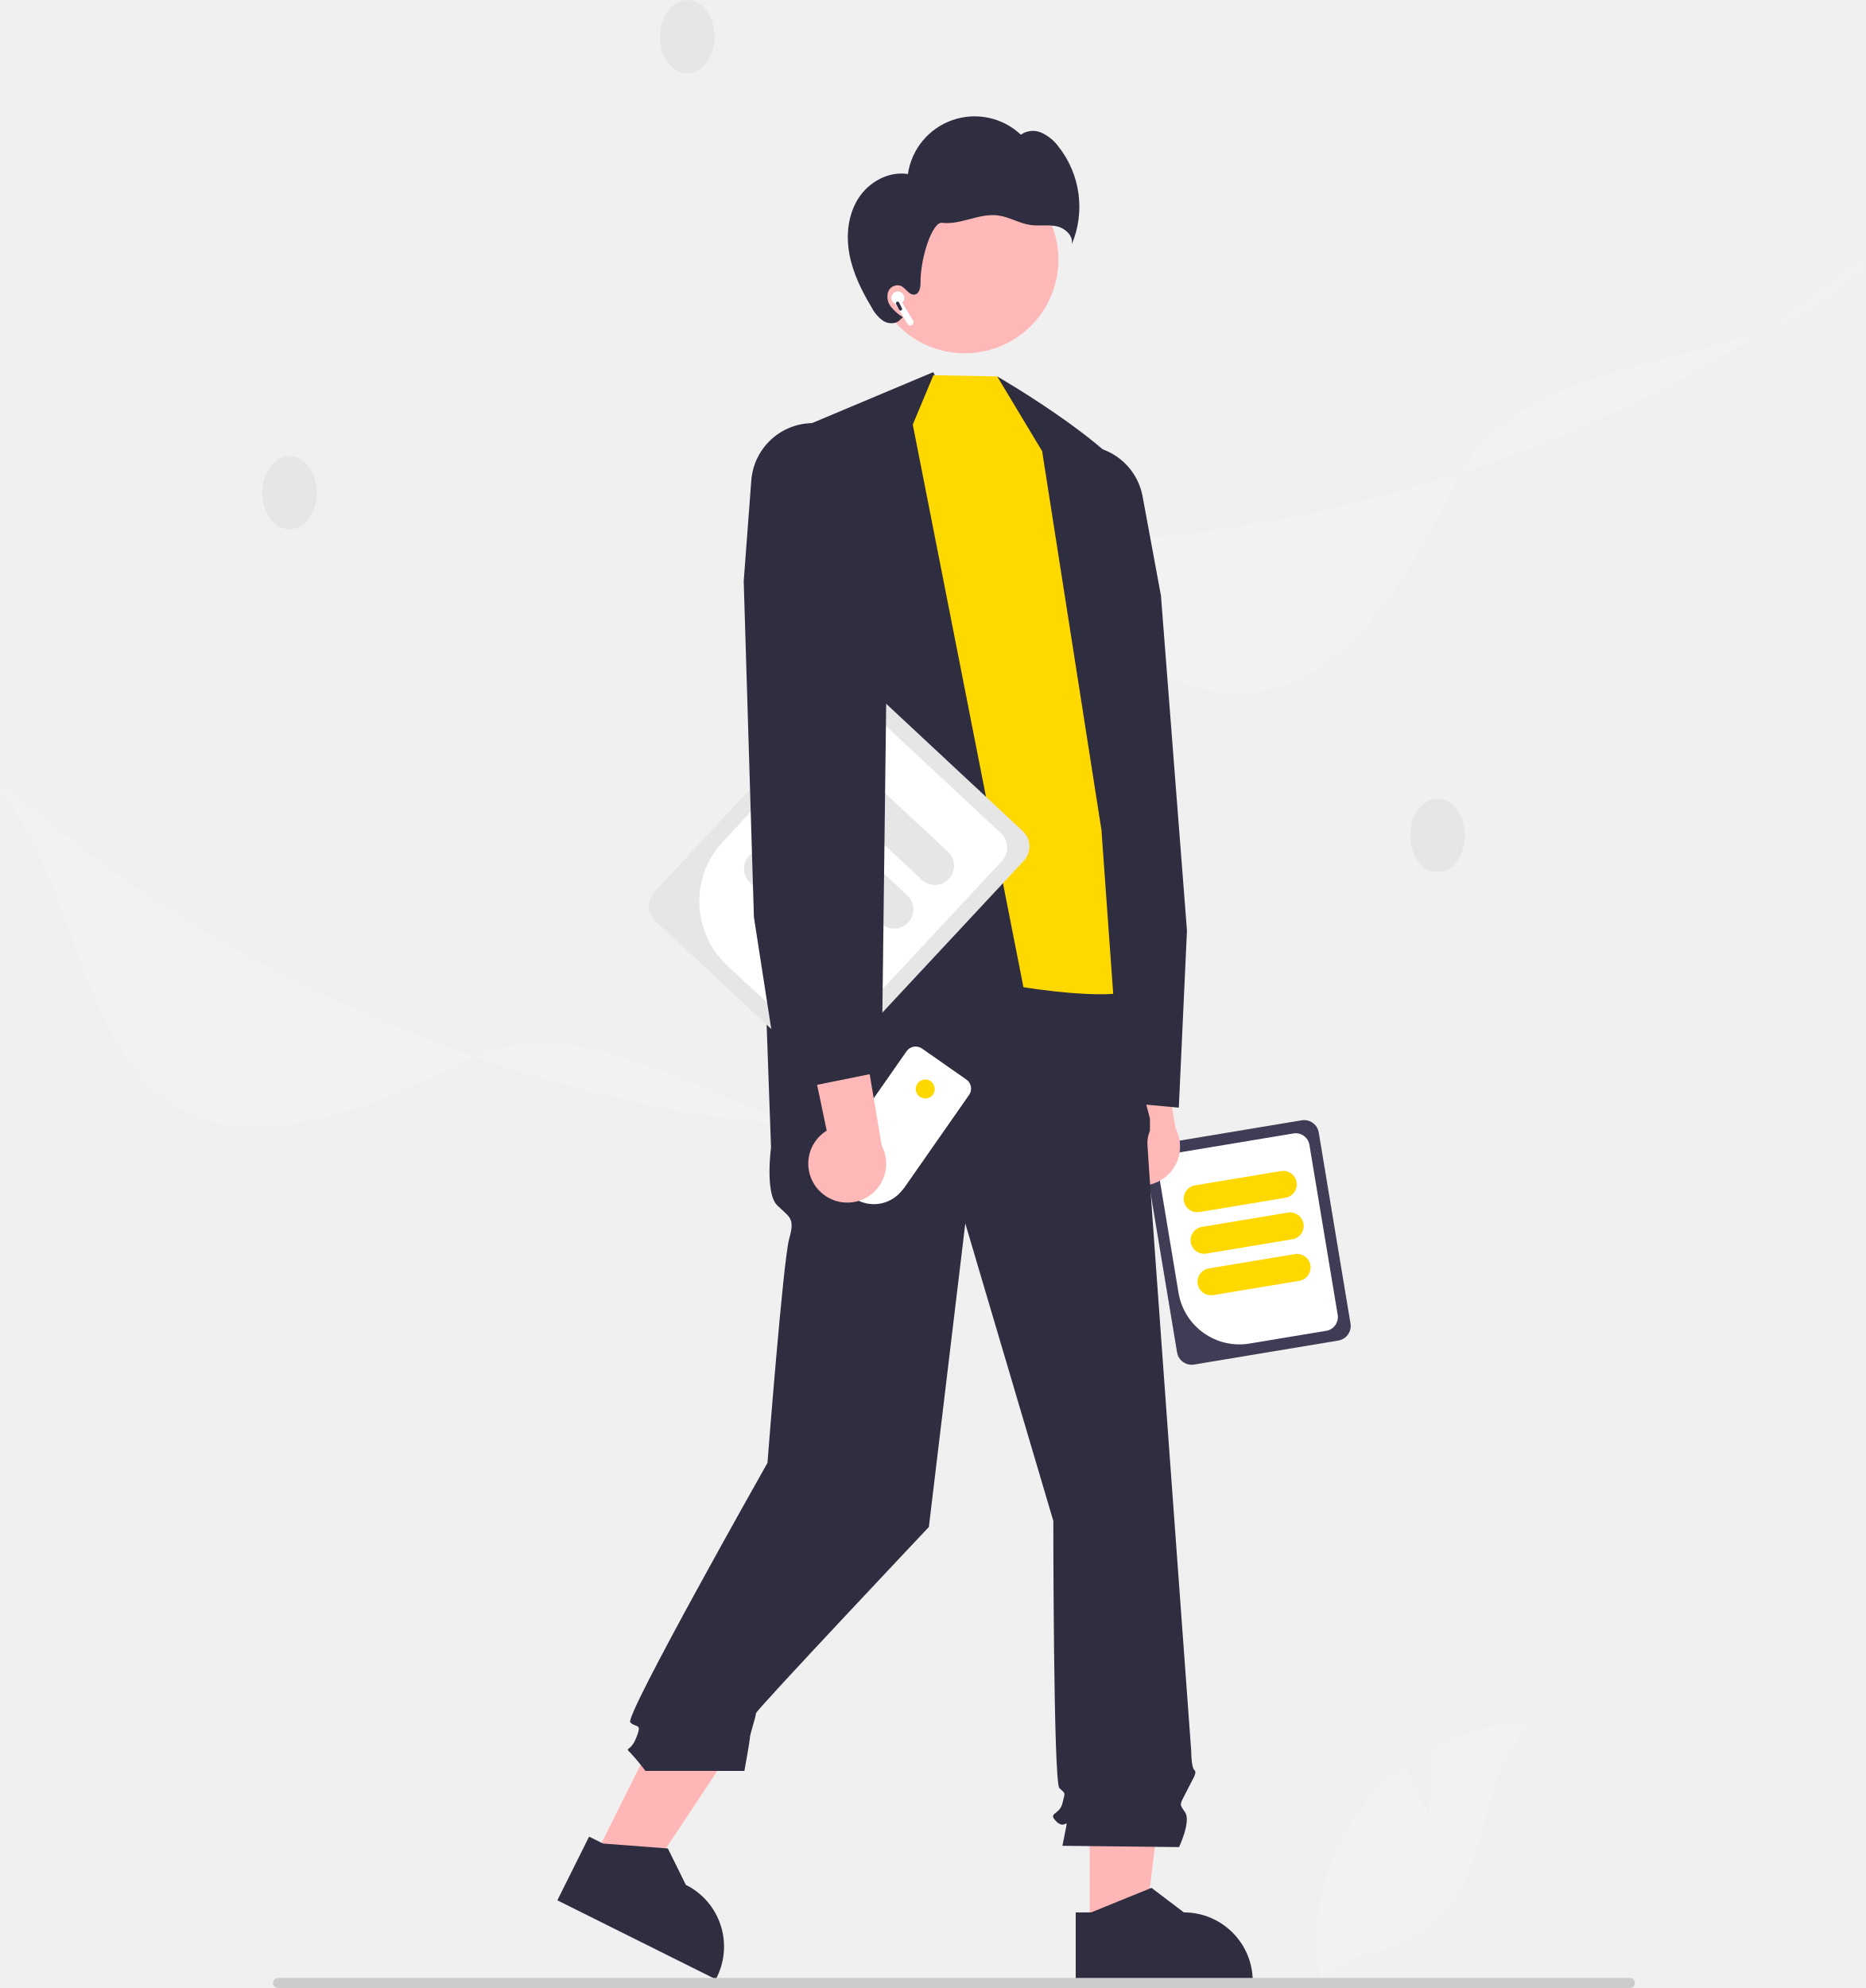
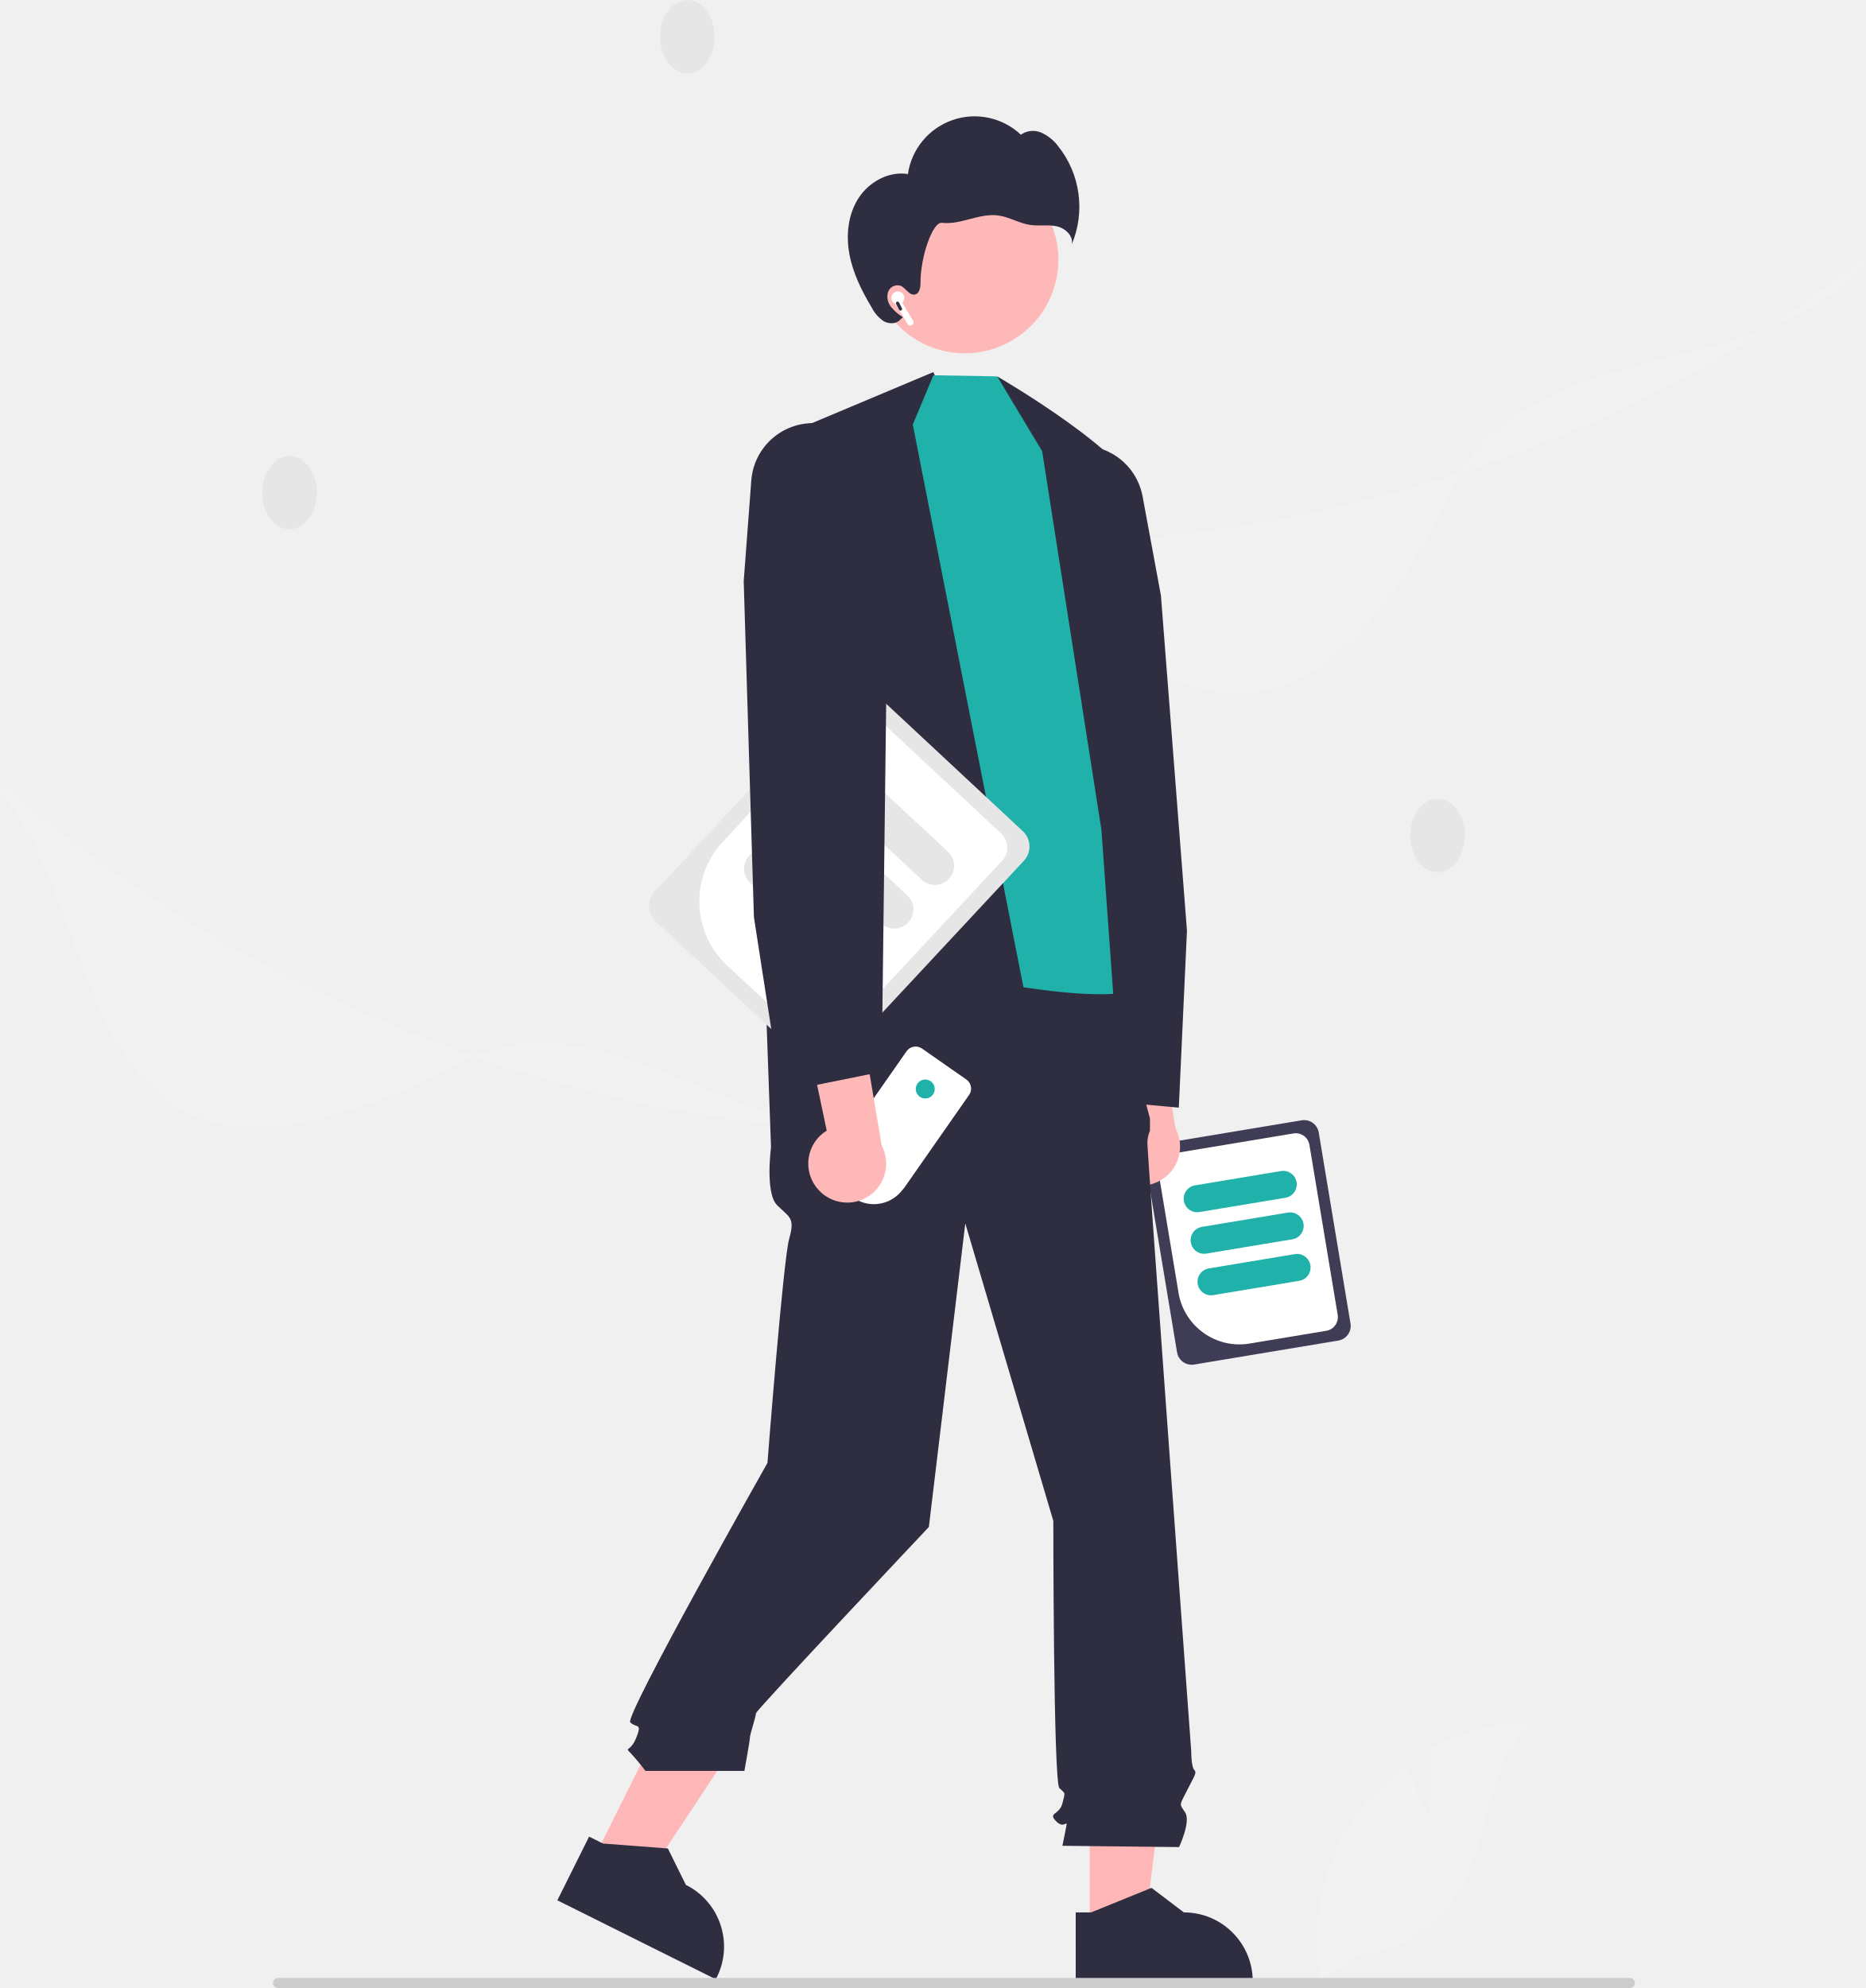
<svg xmlns="http://www.w3.org/2000/svg" data-name="Layer 1" width="577.009" height="614.651" viewBox="0 0 577.009 614.651">
  <path d="M582.477,494.539c-40.413,0-86.857-44.846-127.949-23.539-124.415,64.514-107.289-43.44-143.032-83.589l1.173-2.354c39.439,35.363,88.679,64.135,142.399,83.205,48.546,17.235,97.455,25.22,141.423,23.113l.076,2.829Q589.602,494.541,582.477,494.539Z" transform="translate(-311.4957 -142.6747)" fill="#f2f2f2" />
  <path d="M877.474,233.885c-32.216,24.4-96.316,16.691-116.208,58.487-60.228,126.545-111.754,30.148-164.488,19.724l-.486-2.585c52.79,4.378,109.414-2.415,163.751-19.648,49.104-15.571,92.915-38.736,126.692-66.962l1.769,2.209Q883.155,229.584,877.474,233.885Z" transform="translate(-311.4957 -142.6747)" fill="#f2f2f2" />
  <ellipse cx="89.545" cy="152.327" rx="8.447" ry="11.327" fill="#e6e6e6" />
  <ellipse cx="444.545" cy="258.327" rx="8.447" ry="11.327" fill="#e6e6e6" />
  <ellipse cx="212.545" cy="11.327" rx="8.447" ry="11.327" fill="#e6e6e6" />
  <path d="M675.485,560.806l-9.823-59.076a4.577,4.577,0,0,1,3.76-5.26l44.615-7.419a4.577,4.577,0,0,1,5.26,3.76l9.824,59.076a4.577,4.577,0,0,1-3.76,5.26l-44.615,7.419A4.577,4.577,0,0,1,675.485,560.806Z" transform="translate(-311.4957 -142.6747)" fill="#3f3d56" />
  <path d="M675.94,542.393l-6.315-37.979a4.286,4.286,0,0,1,3.521-4.926l38.343-6.376a4.287,4.287,0,0,1,4.926,3.521l8.742,52.569a4.287,4.287,0,0,1-3.522,4.926l-23.753,3.95A19.094,19.094,0,0,1,675.94,542.393Z" transform="translate(-311.4957 -142.6747)" fill="#fff" />
-   <path d="M677.595,513.979a4.189,4.189,0,0,1,3.441-4.814l26.598-4.423a4.184,4.184,0,1,1,1.373,8.255l-26.598,4.423A4.189,4.189,0,0,1,677.595,513.979Z" transform="translate(-311.4957 -142.6747)" fill="#ffd800" />
-   <path d="M679.73,526.819a4.189,4.189,0,0,1,3.441-4.814l26.598-4.423a4.184,4.184,0,1,1,1.373,8.255l-26.598,4.423A4.189,4.189,0,0,1,679.73,526.819Z" transform="translate(-311.4957 -142.6747)" fill="#ffd800" />
-   <path d="M681.865,539.66a4.189,4.189,0,0,1,3.441-4.814l26.598-4.423a4.184,4.184,0,1,1,1.373,8.255l-26.598,4.423A4.189,4.189,0,0,1,681.865,539.66Z" transform="translate(-311.4957 -142.6747)" fill="#ffd800" />
+   <path d="M677.595,513.979a4.189,4.189,0,0,1,3.441-4.814l26.598-4.423a4.184,4.184,0,1,1,1.373,8.255l-26.598,4.423A4.189,4.189,0,0,1,677.595,513.979Z" transform="translate(-311.4957 -142.6747)" fill="#20b2aa" />
+   <path d="M679.73,526.819a4.189,4.189,0,0,1,3.441-4.814l26.598-4.423a4.184,4.184,0,1,1,1.373,8.255l-26.598,4.423A4.189,4.189,0,0,1,679.73,526.819Z" transform="translate(-311.4957 -142.6747)" fill="#20b2aa" />
+   <path d="M681.865,539.66a4.189,4.189,0,0,1,3.441-4.814l26.598-4.423a4.184,4.184,0,1,1,1.373,8.255l-26.598,4.423A4.189,4.189,0,0,1,681.865,539.66Z" transform="translate(-311.4957 -142.6747)" fill="#20b2aa" />
  <path d="M655.34,505.125a11.967,11.967,0,0,1,2.691-18.151L642.469,412.873l20.626,7.93,11.941,70.792a12.031,12.031,0,0,1-19.696,13.529Z" transform="translate(-311.4957 -142.6747)" fill="#ffb8b8" />
  <polygon points="336.978 596.816 353.955 596.815 362.032 531.329 336.975 531.33 336.978 596.816" fill="#ffb6b6" />
  <path d="M644.143,733.947l4.779-0,18.657-7.587,10,7.586h.001a21.309,21.309,0,0,1,21.308,21.307v.692l-54.743.002Z" transform="translate(-311.4957 -142.6747)" fill="#2f2e41" />
  <polygon points="183.573 574.742 198.768 582.315 235.209 527.31 212.783 516.133 183.573 574.742" fill="#ffb6b6" />
  <path d="M493.665,710.524l4.277,2.132,20.082,1.532L523.59,725.438l.001.001a21.309,21.309,0,0,1,9.565,28.575l-.309.62L483.852,730.215Z" transform="translate(-311.4957 -142.6747)" fill="#2f2e41" />
  <path d="M655.995,442.078l-107.949,2.816,1.877,52.567s-1.877,14.08,1.877,17.835,5.632,3.755,3.755,10.326-6.731,69.353-6.731,69.353-44.305,78.339-42.428,80.217,3.755,0,1.877,4.693-3.755,2.816-1.877,4.693a69.136,69.136,0,0,1,4.693,5.632h30.598s1.711-9.387,1.711-10.326,1.877-6.571,1.877-7.51,53.459-57.578,53.459-57.578l11.264-93.869,27.222,91.991s0,80.727,1.877,82.605,1.877.939.939,4.693-4.693,2.816-1.877,5.632,3.755-1.877,2.816,2.816l-.939,4.693,36.064.403s3.755-7.912,1.877-10.728-1.765-2.047.526-6.656,3.229-5.547,2.29-6.486-.939-5.931-.939-5.931S666.321,499.338,666.321,496.522a9.363,9.363,0,0,1,.78-4.223v-3.822L663.505,474.932Z" transform="translate(-311.4957 -142.6747)" fill="#2f2e41" />
  <path d="M753.306,704.211l.931-20.943a67.64,67.64,0,0,1,31.55-7.986c-15.153,12.389-13.259,36.269-23.532,52.929A40.686,40.686,0,0,1,732.42,747.012l-12.68,7.764a68.176,68.176,0,0,1,14.37-55.246A65.855,65.855,0,0,1,746.212,688.284C749.249,696.292,753.306,704.211,753.306,704.211Z" transform="translate(-311.4957 -142.6747)" fill="#f2f2f2" />
  <polygon points="288.604 115.052 342.675 224.404 332.096 357.116 263.002 350.803 250.612 131.022 288.604 115.052" fill="#2f2e41" />
  <path d="M676.025,485.14l-31.596-2.888-.049-.401L623.177,306.291l4.745-13.156a19.265,19.265,0,0,1,14.414-12.327V280.808a19.181,19.181,0,0,1,22.488,15.343l5.674,30.649,8.05,103.603Z" transform="translate(-311.4957 -142.6747)" fill="#2f2e41" />
-   <path d="M593.763,273.943l6.372-15.246,19.722.346,20.565,29.09,21.585,90.773s7.753,66.31,0,69.81-34.029-.822-34.029-.822Z" transform="translate(-311.4957 -142.6747)" fill="#ffd800" />
+   <path d="M593.763,273.943l6.372-15.246,19.722.346,20.565,29.09,21.585,90.773s7.753,66.31,0,69.81-34.029-.822-34.029-.822Z" transform="translate(-311.4957 -142.6747)" fill="#20b2aa" />
  <path d="M619.857,259.044s42.483,24.558,44.145,37.377,7.225,169.719,7.225,169.719l-15.023-9.708-4.106-57.184L633.762,282.169Z" transform="translate(-311.4957 -142.6747)" fill="#2f2e41" />
  <circle cx="298.333" cy="80.273" r="28.954" fill="#ffb8b8" />
  <path d="M576.987,203.923c3.251-5.03,9.352-8.382,15.267-7.44a20.848,20.848,0,0,1,34.932-12.16,6.483,6.483,0,0,1,6.34-.634,13.367,13.367,0,0,1,5.151,4.134,30.001,30.001,0,0,1,4.198,30.52c.723-2.628-1.911-5.1-4.571-5.69-2.661-.59-5.452-.032-8.15-.416-3.458-.492-6.567-2.498-10.031-2.95-2.911-.379-5.838.367-8.677,1.115-2.839.748-5.759,1.511-8.674,1.165-2.915-.346-6.67,10.702-6.62,18.483.01,1.475-.294,3.368-1.735,3.681-1.775.385-2.803-2.064-4.492-2.732a3.125,3.125,0,0,0-3.833,2.038,5.095,5.095,0,0,0,.973,4.563,15.056,15.056,0,0,0,3.65,3.166l-.696.579c-1.157,1.529-3.558,1.595-5.226.649a11.278,11.278,0,0,1-3.752-4.272c-3.086-5.133-5.793-10.601-6.882-16.49S573.736,208.953,576.987,203.923Z" transform="translate(-311.4957 -142.6747)" fill="#2f2e41" />
  <path d="M513.921,418.352l57.845-62.06a6.484,6.484,0,0,1,9.154-.322l46.869,43.686a6.484,6.484,0,0,1,.322,9.154l-57.845,62.06a6.484,6.484,0,0,1-9.154.322l-46.869-43.686A6.484,6.484,0,0,1,513.921,418.352Z" transform="translate(-311.4957 -142.6747)" fill="#e6e6e6" />
  <path d="M534.988,402.958l37.188-39.898a6.072,6.072,0,0,1,8.573-.301l40.28,37.545a6.073,6.073,0,0,1,.302,8.573l-51.475,55.225a6.073,6.073,0,0,1-8.573.301l-24.953-23.258A27.049,27.049,0,0,1,534.988,402.958Z" transform="translate(-311.4957 -142.6747)" fill="#fff" />
  <path d="M568.322,380.271a5.934,5.934,0,0,1,8.377-.294l27.942,26.045a5.927,5.927,0,0,1-8.083,8.672l-27.942-26.045A5.934,5.934,0,0,1,568.322,380.271Z" transform="translate(-311.4957 -142.6747)" fill="#e6e6e6" />
  <path d="M555.749,393.761a5.934,5.934,0,0,1,8.377-.294l27.942,26.045a5.927,5.927,0,1,1-8.083,8.672L556.043,402.138A5.934,5.934,0,0,1,555.749,393.761Z" transform="translate(-311.4957 -142.6747)" fill="#e6e6e6" />
  <path d="M543.176,407.25a5.934,5.934,0,0,1,8.377-.294L579.495,433a5.927,5.927,0,0,1-8.083,8.672L543.47,415.627A5.934,5.934,0,0,1,543.176,407.25Z" transform="translate(-311.4957 -142.6747)" fill="#e6e6e6" />
  <path d="M611.162,481.22l-19.999,28.636-.932,1.123a11.106,11.106,0,0,1-6.34,3.785q-.528.106-1.06.159a10.832,10.832,0,0,1-1.318.054c-.252-.004-.504-.018-.755-.04a11.078,11.078,0,0,1-4.177-1.217l-8.532-5.959a3.423,3.423,0,0,1-1.364-1.981,3.474,3.474,0,0,1-.083-1.217,3.42,3.42,0,0,1,.598-1.587l24.625-35.261a3.441,3.441,0,0,1,4.786-.85l13.703,9.57c.032.023.064.046.096.069.02.015.041.031.06.047.028.02.054.042.08.064.034.027.066.055.097.083.029.026.057.053.086.08l.017.016c.036.035.071.07.105.106.034.036.068.073.1.11.023.027.046.055.069.082l.002.003c.066.082.128.168.186.257.019.027.036.055.053.083l.008.012c.014.023.028.045.04.068.04.067.077.137.112.208a3.533,3.533,0,0,1,.153.36c.015.039.027.079.039.119.011.032.021.065.03.099l.003.007.004.013c.009.029.017.058.024.086.014.055.027.111.038.167.003.015.007.03.009.046.003.015.005.031.008.047.003.015.005.031.008.045l.004.024c.007.046.012.091.017.136.006.057.011.114.014.171.003.047.005.094.006.14.001.043.001.084 0.0.127a.29.29,0,0,1-.001.032c-0.0.044-.003.087-.005.13-.007.109-.019.218-.036.325-.007.04-.014.079-.022.119-.009.048-.02.096-.031.143-.004.018-.009.036-.013.053-.007.026-.014.052-.021.078-.008.029-.017.058-.026.086l-.022.068c-.014.041-.028.08-.043.12-.009.024-.018.047-.028.071a3.435,3.435,0,0,1-.247.493c-.012.019-.024.038-.036.058C611.221,481.134,611.192,481.177,611.162,481.22Z" transform="translate(-311.4957 -142.6747)" fill="#fff" />
-   <circle cx="286.123" cy="336.698" r="2.936" fill="#ffd800" />
+   <circle cx="286.123" cy="336.698" r="2.936" fill="#20b2aa" />
  <path d="M564.455,510.394a11.967,11.967,0,0,1,2.691-18.151l-15.562-74.101,20.626,7.93,11.941,70.792A12.031,12.031,0,0,1,564.455,510.394Z" transform="translate(-311.4957 -142.6747)" fill="#ffb8b8" />
  <path d="M553.028,480.325l-8.395-54.087-3.154-103.876,2.344-31.134a19.18,19.18,0,0,1,20.706-17.673,19.266,19.266,0,0,1,15.657,10.704l6.133,12.569-2.19,177.226Z" transform="translate(-311.4957 -142.6747)" fill="#2f2e41" />
  <path d="M817.065,755.772a1.549,1.549,0,0,1-1.553,1.553H397.462a1.553,1.553,0,0,1,0-3.106H815.512A1.549,1.549,0,0,1,817.065,755.772Z" transform="translate(-311.4957 -142.6747)" fill="#ccc" />
  <path d="M587.156,234.683a2,2,0,1,1,3.34,1.593l3.361,5.524a1,1,0,0,1-1.709,1.04l-3.78-6.211A1.995,1.995,0,0,1,587.156,234.683Z" transform="translate(-311.4957 -142.6747)" fill="#fff" />
  <rect x="589.01" y="235.82" width="1" height="3" rx="0.5" transform="translate(911.2402 41.08244) rotate(153.2366)" fill="#2f2e41" />
</svg>
